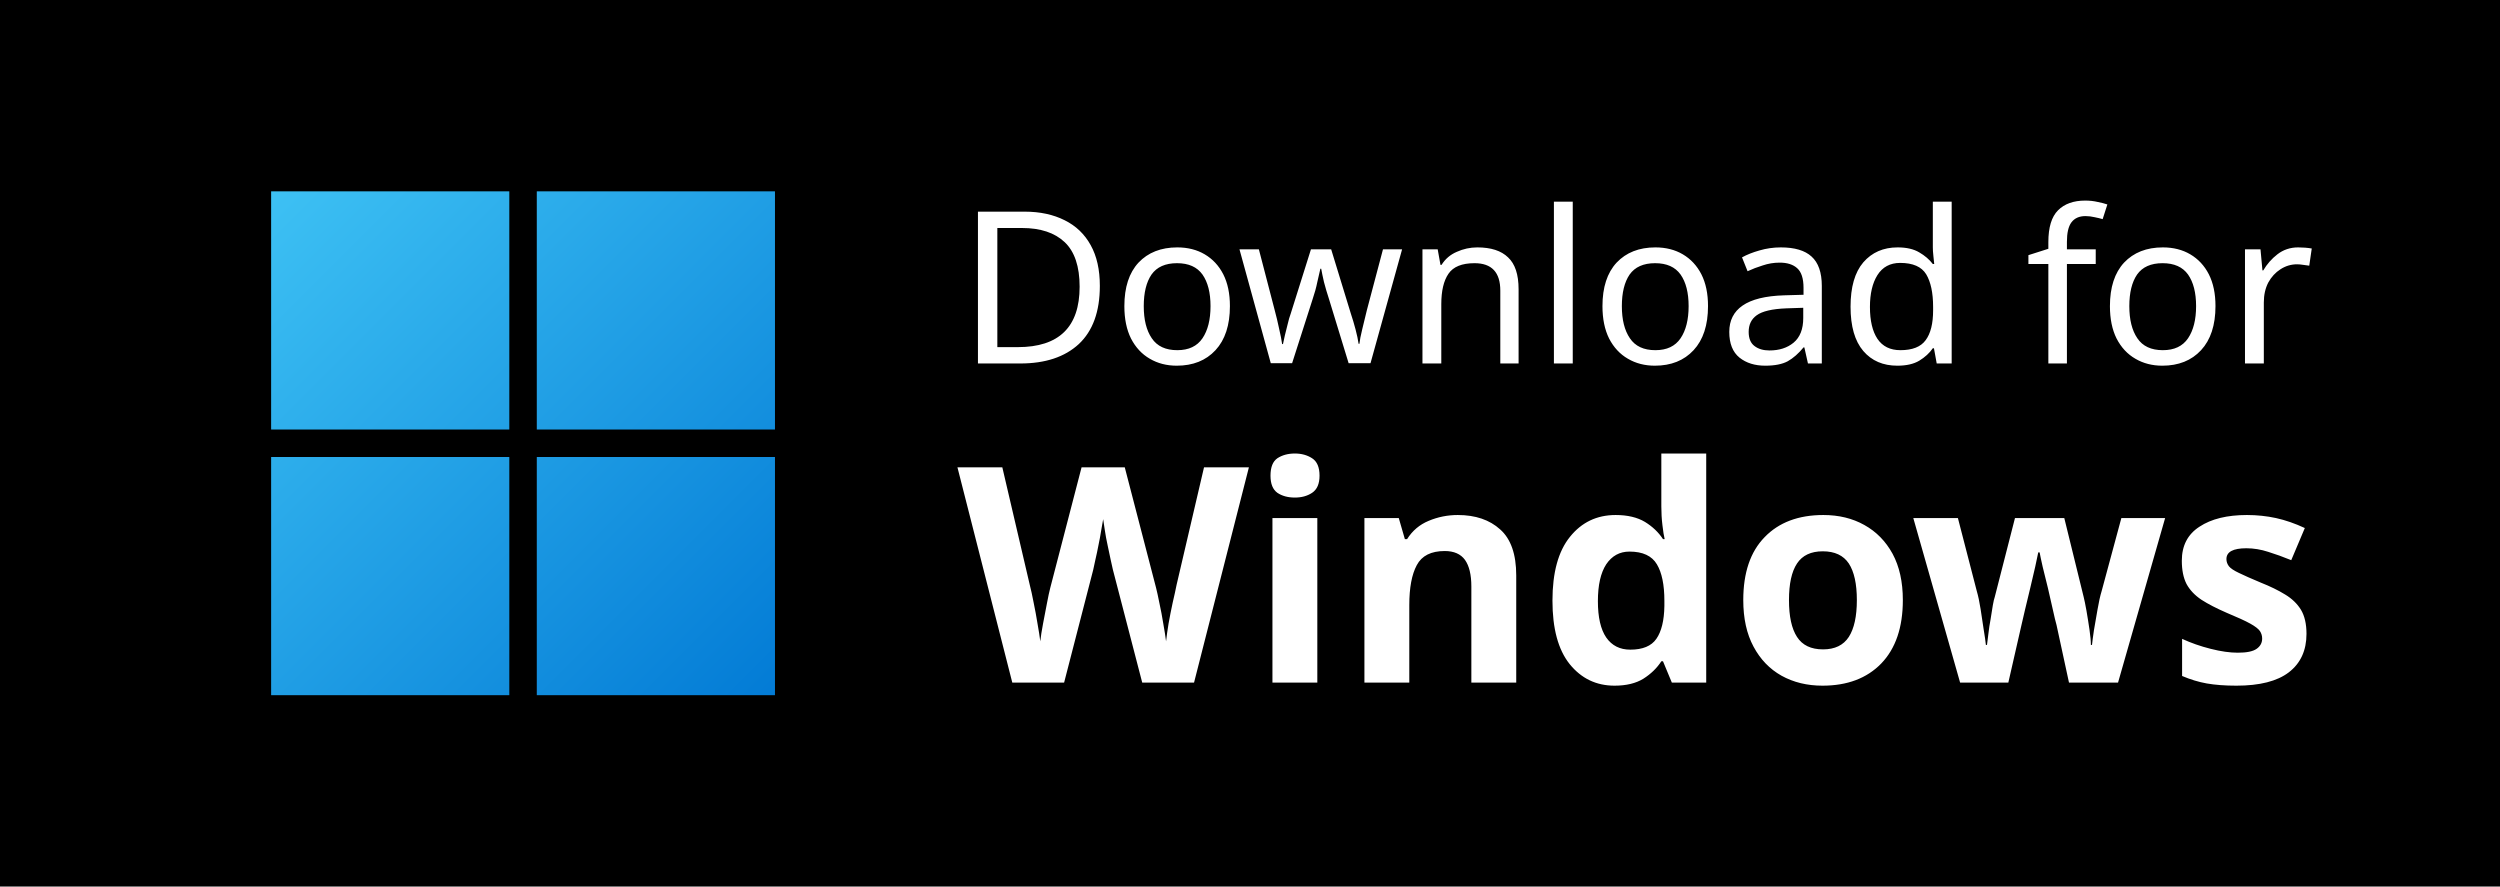
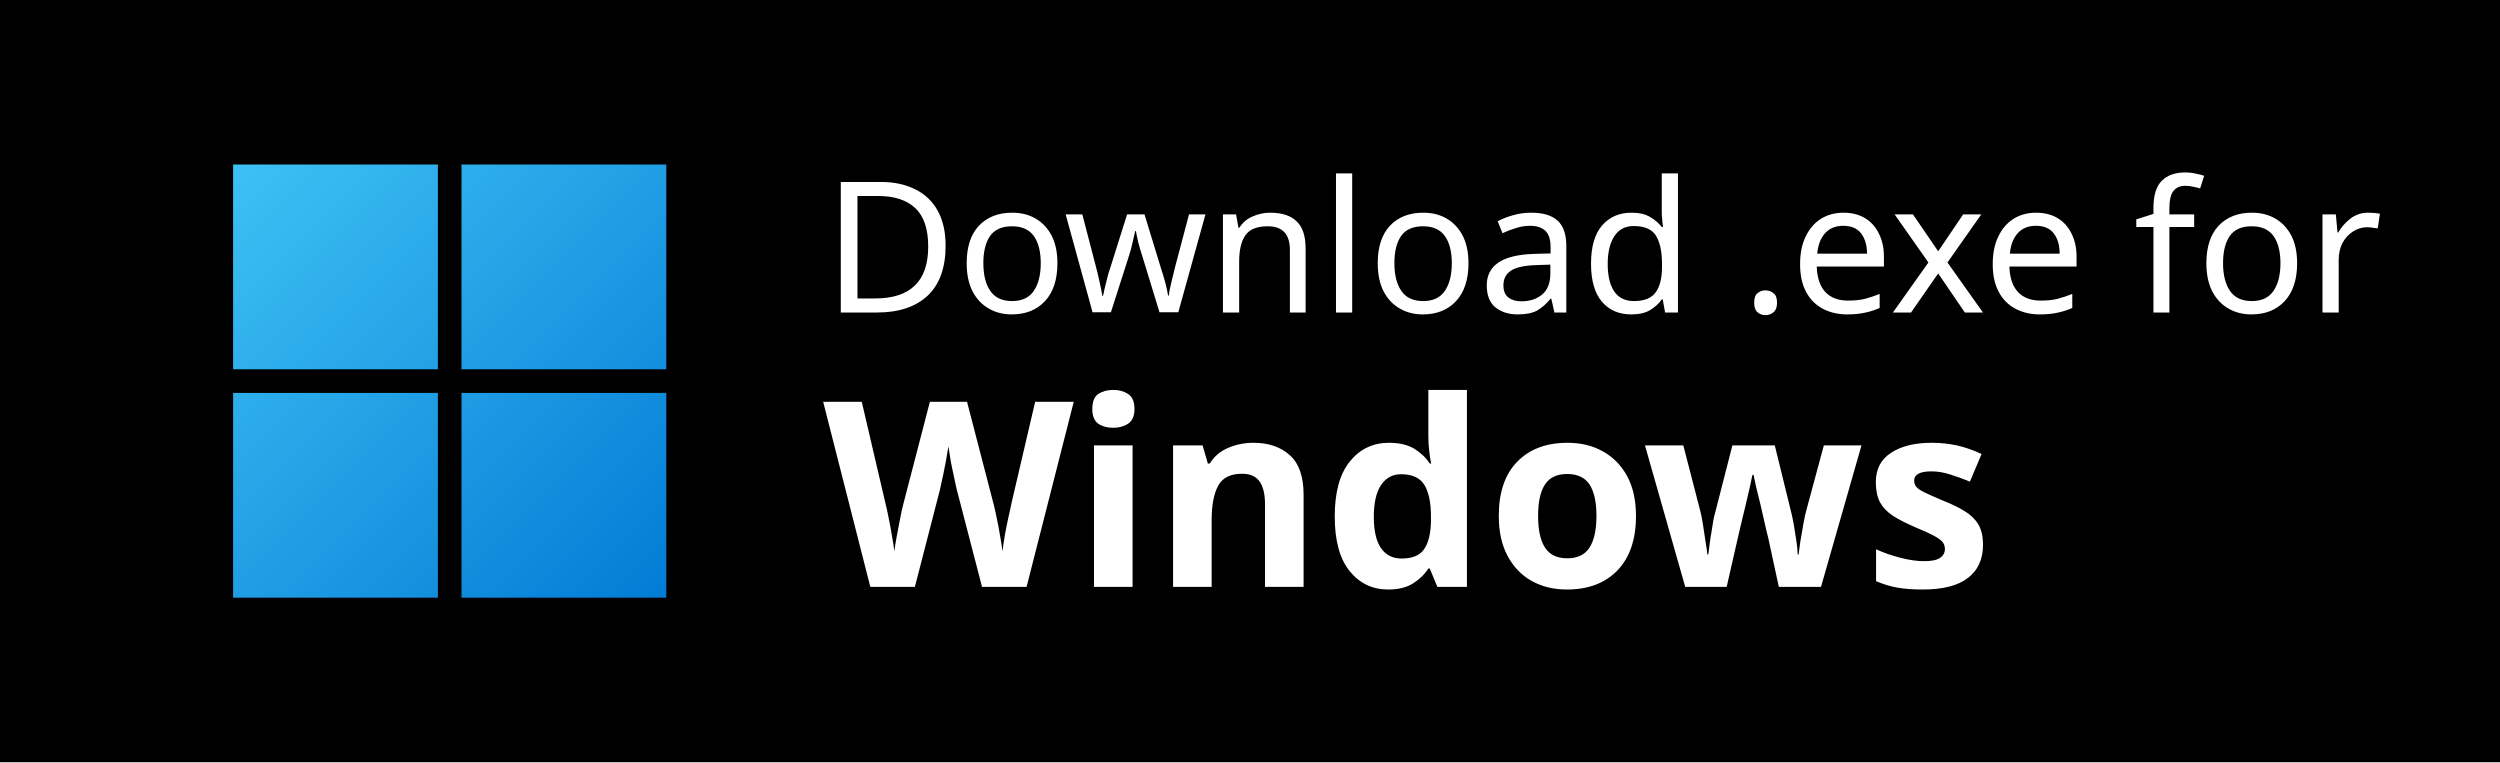
- <svg xmlns="http://www.w3.org/2000/svg" viewBox="0 0 141 50" width="141" height="50" role="img" aria-label="Download for Windows">
-   <rect width="141" height="50" fill="#000" />
+ <svg xmlns="http://www.w3.org/2000/svg" viewBox="0 0 164 50" width="164" height="50" role="img" aria-label="Download .exe for Windows">
+   <rect width="164" height="50" fill="#000" />
  <g transform="translate(14 9.5) scale(1.291667)">
    <path fill="url(#gw)" d="M1 1h10.4v10.4H1zM12.6 1H23v10.4H12.6zM1 12.6h10.4V23H1zM12.6 12.6H23V23H12.6z" />
  </g>
  <g font-family="-apple-system, BlinkMacSystemFont, 'Segoe UI', 'Noto Sans', Helvetica, Arial, sans-serif">
-     <text x="54" y="20.5" font-size="12" fill="#fff" textLength="72" lengthAdjust="spacing">Download for</text>
+     <text x="54" y="20.5" font-size="12" fill="#fff" textLength="96" lengthAdjust="spacing">Download .exe for</text>
    <text x="54" y="38.5" font-size="17" font-weight="600" fill="#fff" textLength="71" lengthAdjust="spacing">Windows</text>
  </g>
  <defs>
    <linearGradient id="gw" gradientUnits="userSpaceOnUse" x1="0" y1="0" x2="24" y2="24">
      <stop offset="0" stop-color="#40c4f5" />
      <stop offset="1" stop-color="#0078d4" />
    </linearGradient>
  </defs>
</svg>
